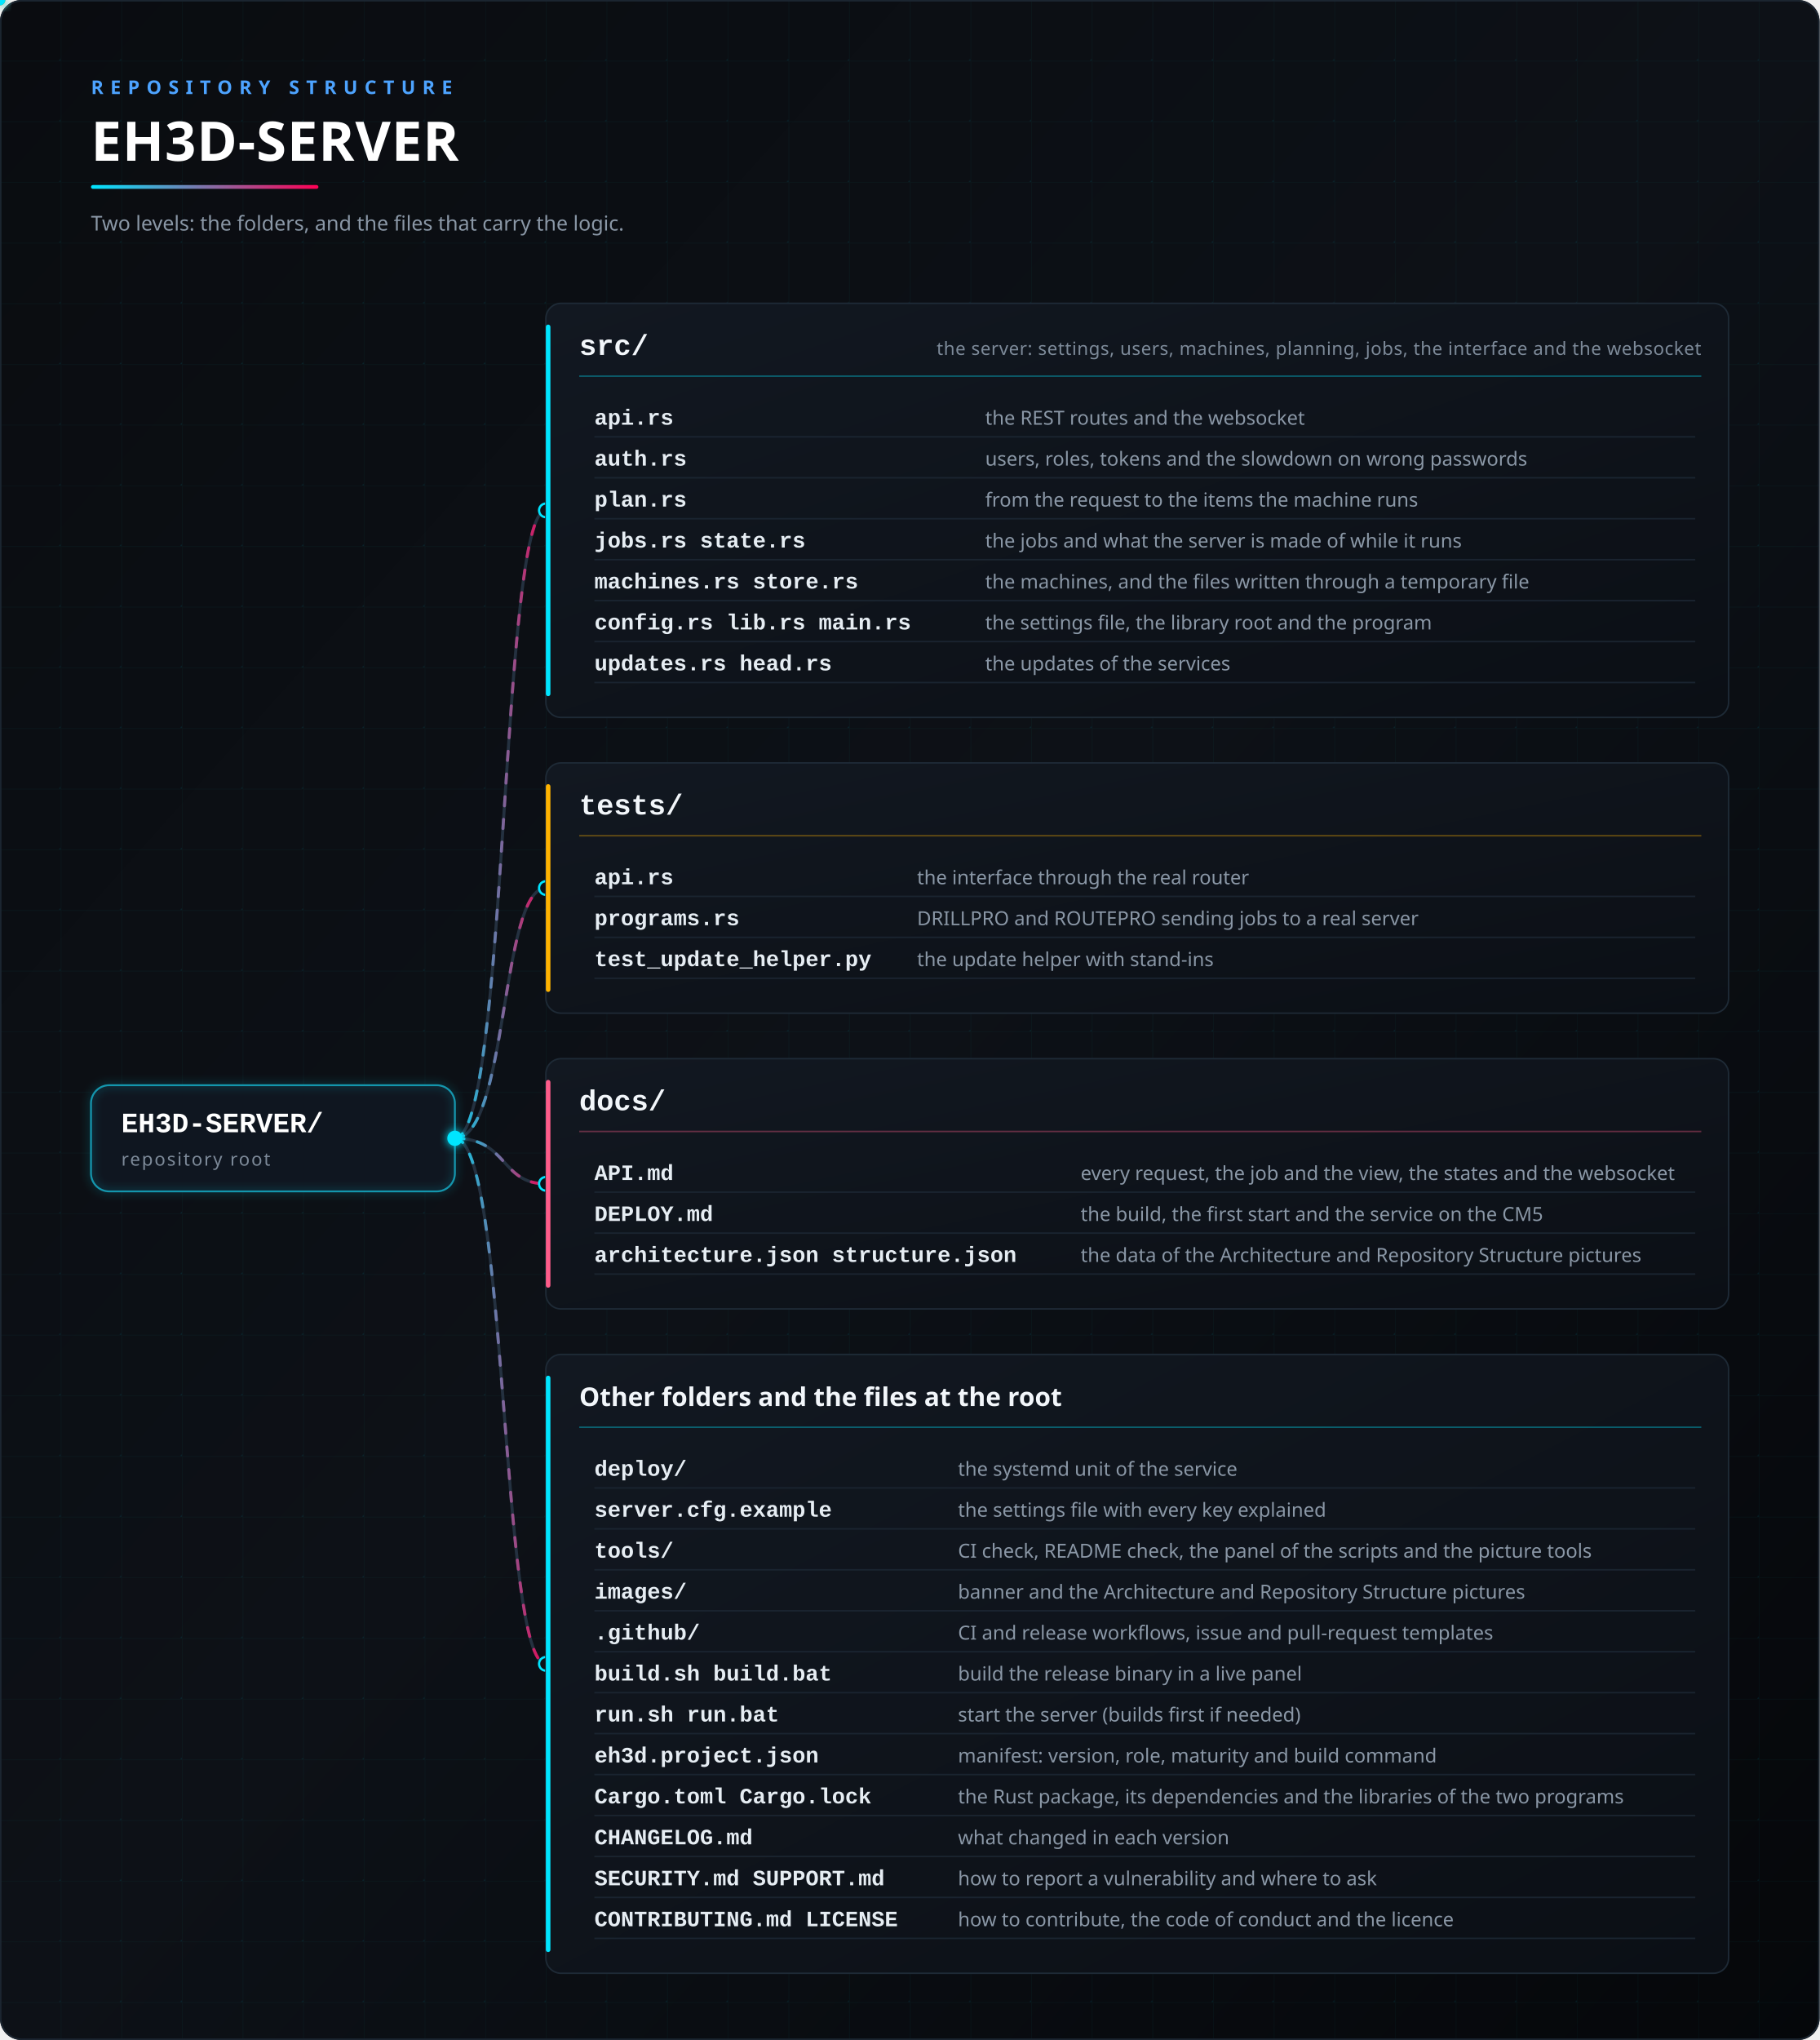
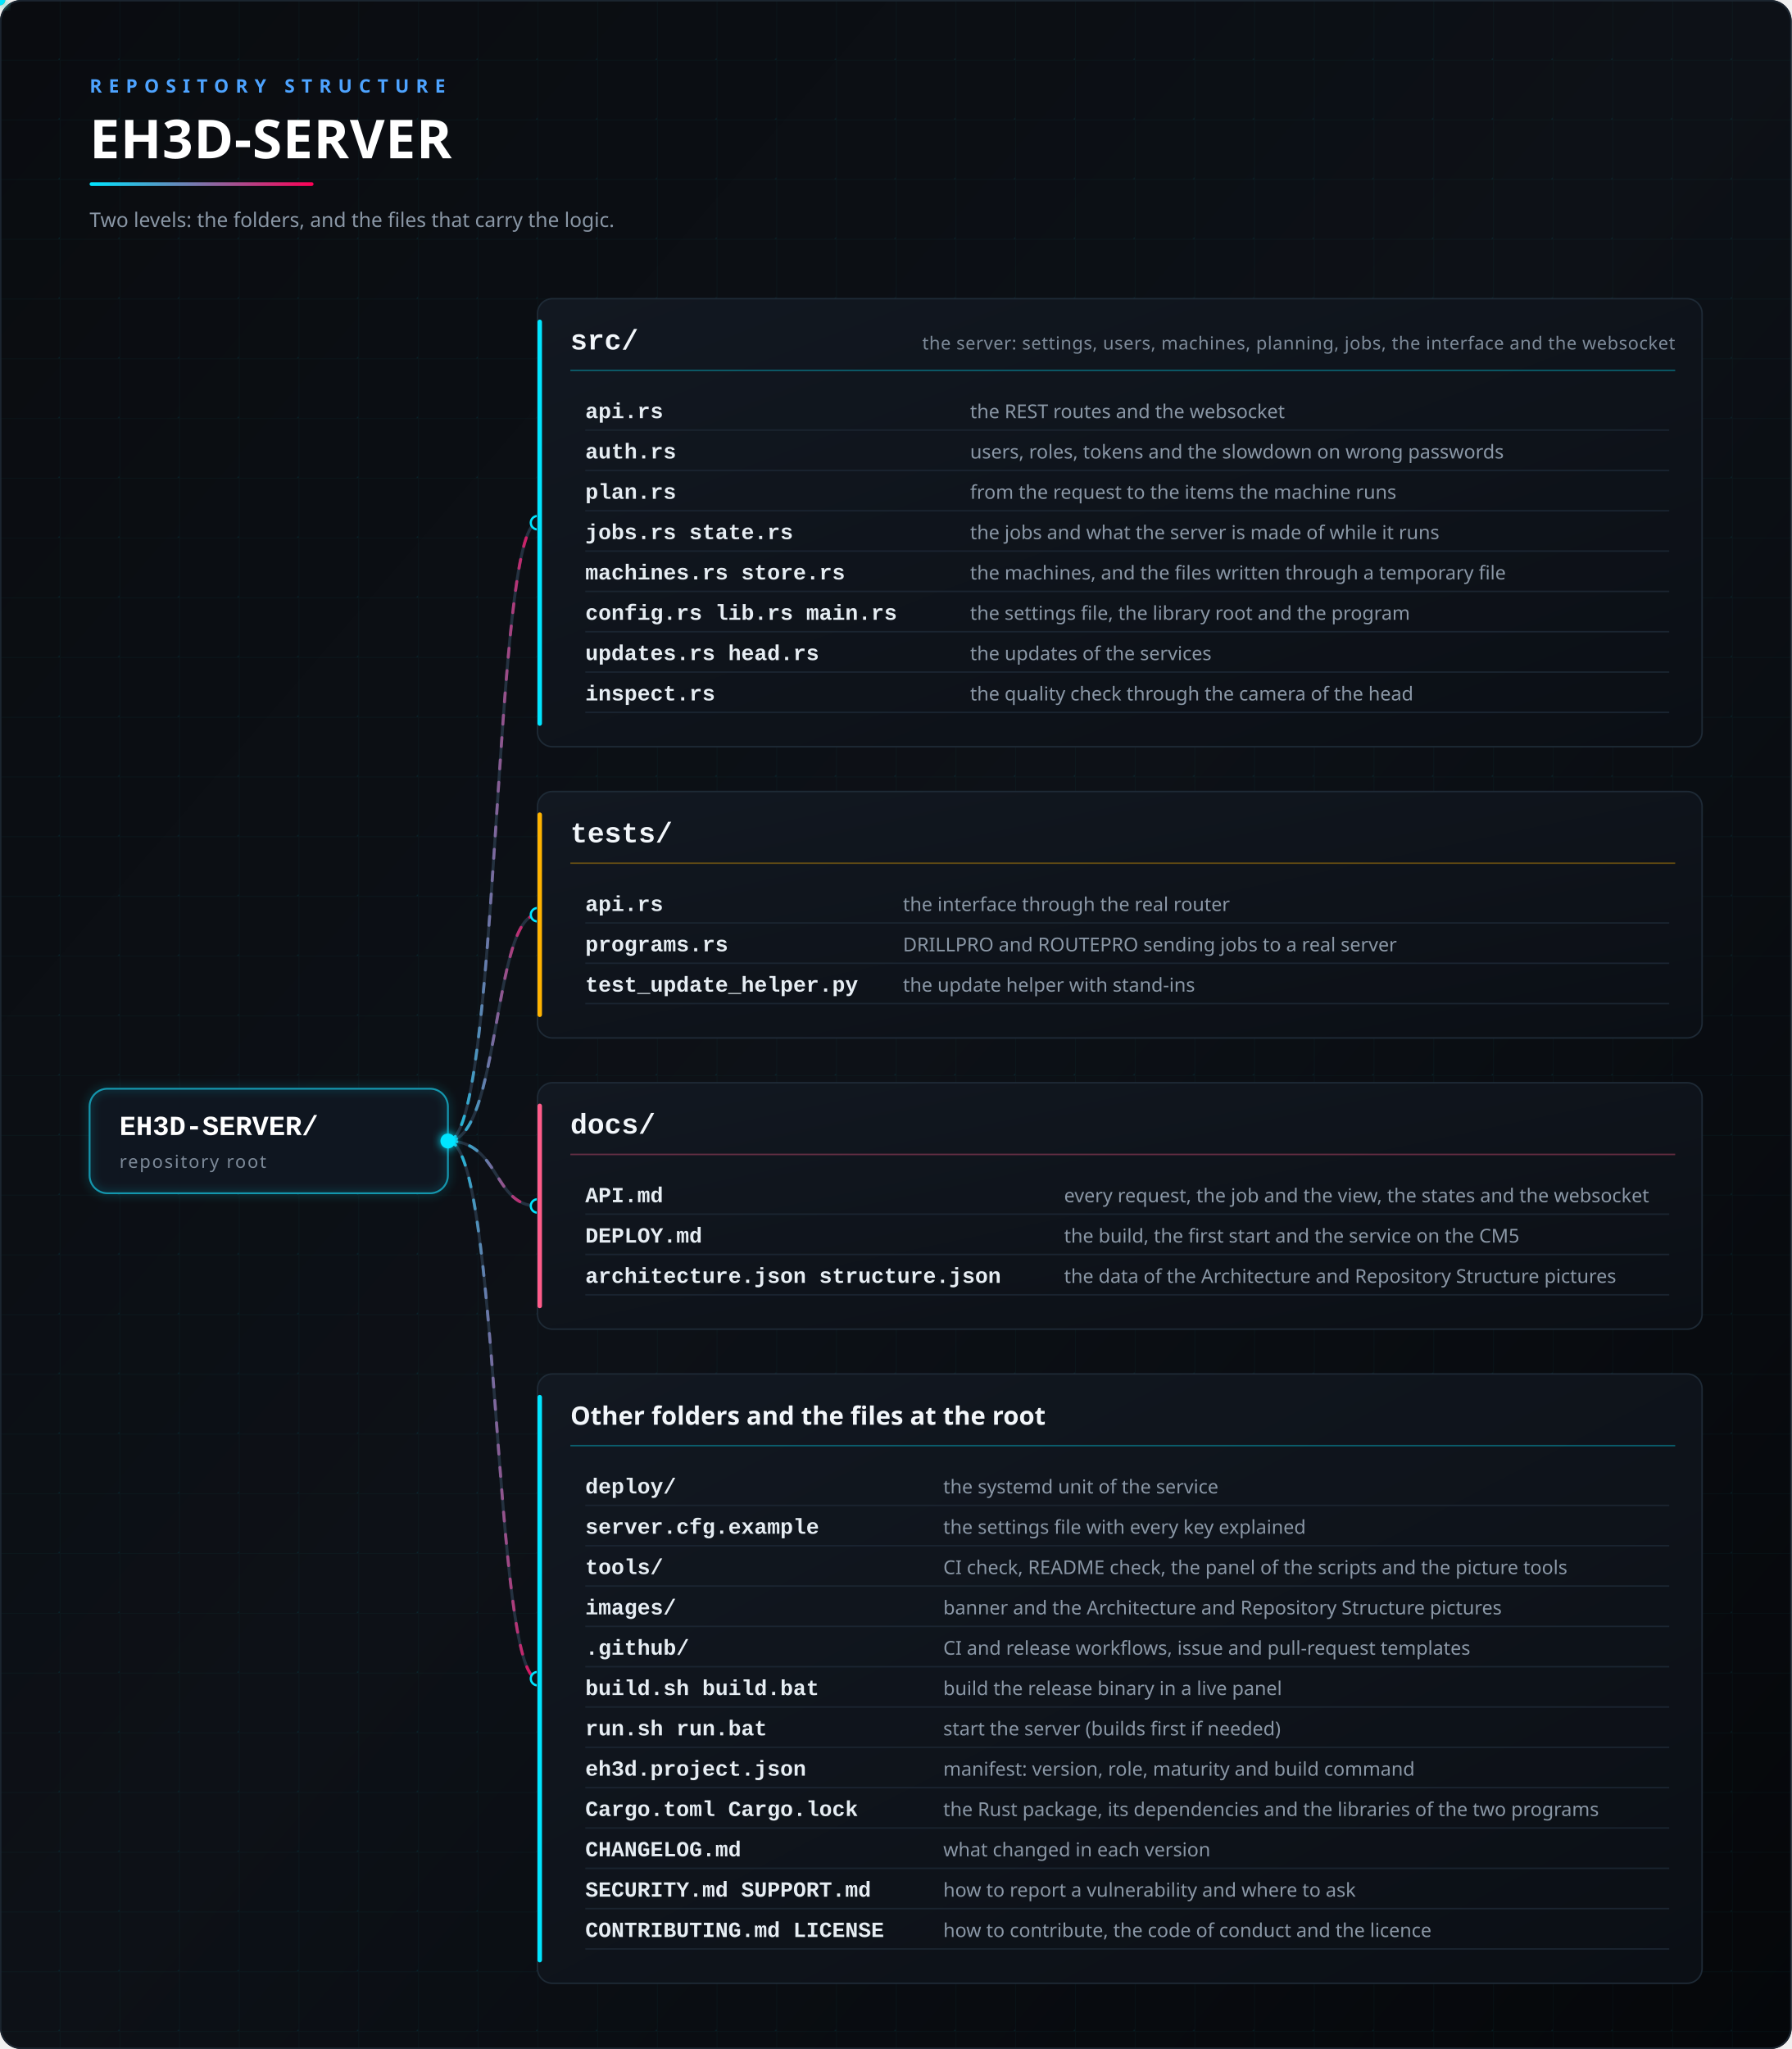
- <svg xmlns="http://www.w3.org/2000/svg" viewBox="0 0 1200 1345" width="100%" role="img" aria-labelledby="t d">
+ <svg xmlns="http://www.w3.org/2000/svg" viewBox="0 0 1200 1372" width="100%" role="img" aria-labelledby="t d">
  <defs>
    <linearGradient id="bg" x1="0" y1="0" x2="1" y2="1">
      <stop offset="0" stop-color="#0A0C10" />
      <stop offset="0.5" stop-color="#0D1117" />
      <stop offset="1" stop-color="#05070A" />
    </linearGradient>
    <linearGradient id="card" x1="0" y1="0" x2="1" y2="1">
      <stop offset="0" stop-color="#121821" />
      <stop offset="1" stop-color="#0B0F15" />
    </linearGradient>
    <linearGradient id="line" x1="0" y1="0" x2="1" y2="0">
      <stop offset="0" stop-color="#00E5FF" />
      <stop offset="1" stop-color="#FF0055" />
    </linearGradient>
    <filter id="glow" x="-50%" y="-50%" width="200%" height="200%">
      <feGaussianBlur stdDeviation="3" result="b" />
      <feMerge>
        <feMergeNode in="b" />
        <feMergeNode in="SourceGraphic" />
      </feMerge>
    </filter>
    <pattern id="grid" width="40" height="40" patternUnits="userSpaceOnUse">
      <path d="M40 0H0V40" fill="none" stroke="#00E5FF" stroke-opacity="0.035" />
      <circle cx="40" cy="40" r="1" fill="#00E5FF" fill-opacity="0.09" />
    </pattern>
  </defs>
-   <rect width="1200" height="1345" rx="14" fill="url(#bg)" />
-   <rect width="1200" height="1345" rx="14" fill="url(#grid)" />
-   <rect x="0.5" y="0.5" width="1199" height="1344" rx="14" fill="none" stroke="#1B2530" />
+   <rect width="1200" height="1372" rx="14" fill="url(#bg)" />
+   <rect width="1200" height="1372" rx="14" fill="url(#grid)" />
+   <rect x="0.5" y="0.5" width="1199" height="1371" rx="14" fill="none" stroke="#1B2530" />
  <text x="60" y="62" font-family="'Segoe UI','Noto Sans','Noto Sans CJK SC','Microsoft YaHei','Yu Gothic','Helvetica Neue',Helvetica,Arial,sans-serif" font-size="12.5" font-weight="600" fill="#4DA3FF" text-anchor="start" letter-spacing="4.5">REPOSITORY STRUCTURE</text>
  <text x="60" y="106" font-family="'Segoe UI','Noto Sans','Noto Sans CJK SC','Microsoft YaHei','Yu Gothic','Helvetica Neue',Helvetica,Arial,sans-serif" font-size="36" font-weight="700" fill="#FFFFFF" text-anchor="start" letter-spacing="0.5">EH3D-SERVER</text>
  <rect x="60" y="122" width="150" height="2.5" rx="1.25" fill="url(#line)">
    <animate attributeName="width" values="40;150;150" keyTimes="0;0.4;1" dur="3s" repeatCount="indefinite" />
  </rect>
  <text x="60" y="152" font-family="'Segoe UI','Noto Sans','Noto Sans CJK SC','Microsoft YaHei','Yu Gothic','Helvetica Neue',Helvetica,Arial,sans-serif" font-size="13.5" font-weight="400" fill="#8A97A6" text-anchor="start">Two levels: the folders, and the files that carry the logic.</text>
-   <path id="c0" d="M300,750.5 C335,750.5 330,336.5 360,336.5" fill="none" stroke="#243140" stroke-width="2" />
-   <path d="M300,750.5 C335,750.5 330,336.5 360,336.5" fill="none" stroke="url(#line)" stroke-width="2" stroke-linecap="round" stroke-dasharray="6 9" opacity="0.9">
+   <path id="c0" d="M300,764 C335,764 330,350 360,350" fill="none" stroke="#243140" stroke-width="2" />
+   <path d="M300,764 C335,764 330,350 360,350" fill="none" stroke="url(#line)" stroke-width="2" stroke-linecap="round" stroke-dasharray="6 9" opacity="0.9">
    <animate attributeName="stroke-dashoffset" from="0" to="-30" dur="1.6s" repeatCount="indefinite" />
  </path>
-   <circle cx="360" cy="336.5" r="4.5" fill="#0D1117" stroke="#00E5FF" stroke-width="1.5" />
-   <path id="c1" d="M300,750.5 C335,750.5 330,585.5 360,585.5" fill="none" stroke="#243140" stroke-width="2" />
-   <path d="M300,750.5 C335,750.5 330,585.5 360,585.5" fill="none" stroke="url(#line)" stroke-width="2" stroke-linecap="round" stroke-dasharray="6 9" opacity="0.9">
+   <circle cx="360" cy="350" r="4.5" fill="#0D1117" stroke="#00E5FF" stroke-width="1.5" />
+   <path id="c1" d="M300,764 C335,764 330,612.5 360,612.5" fill="none" stroke="#243140" stroke-width="2" />
+   <path d="M300,764 C335,764 330,612.5 360,612.5" fill="none" stroke="url(#line)" stroke-width="2" stroke-linecap="round" stroke-dasharray="6 9" opacity="0.9">
    <animate attributeName="stroke-dashoffset" from="0" to="-30" dur="1.6s" repeatCount="indefinite" />
  </path>
-   <circle cx="360" cy="585.5" r="4.5" fill="#0D1117" stroke="#00E5FF" stroke-width="1.5" />
-   <path id="c2" d="M300,750.5 C335,750.5 330,780.5 360,780.5" fill="none" stroke="#243140" stroke-width="2" />
-   <path d="M300,750.5 C335,750.5 330,780.5 360,780.5" fill="none" stroke="url(#line)" stroke-width="2" stroke-linecap="round" stroke-dasharray="6 9" opacity="0.9">
+   <circle cx="360" cy="612.5" r="4.5" fill="#0D1117" stroke="#00E5FF" stroke-width="1.5" />
+   <path id="c2" d="M300,764 C335,764 330,807.5 360,807.5" fill="none" stroke="#243140" stroke-width="2" />
+   <path d="M300,764 C335,764 330,807.5 360,807.5" fill="none" stroke="url(#line)" stroke-width="2" stroke-linecap="round" stroke-dasharray="6 9" opacity="0.9">
    <animate attributeName="stroke-dashoffset" from="0" to="-30" dur="1.6s" repeatCount="indefinite" />
  </path>
-   <circle cx="360" cy="780.5" r="4.5" fill="#0D1117" stroke="#00E5FF" stroke-width="1.5" />
-   <path id="c3" d="M300,750.5 C335,750.5 330,1097 360,1097" fill="none" stroke="#243140" stroke-width="2" />
-   <path d="M300,750.5 C335,750.5 330,1097 360,1097" fill="none" stroke="url(#line)" stroke-width="2" stroke-linecap="round" stroke-dasharray="6 9" opacity="0.9">
+   <circle cx="360" cy="807.5" r="4.5" fill="#0D1117" stroke="#00E5FF" stroke-width="1.5" />
+   <path id="c3" d="M300,764 C335,764 330,1124 360,1124" fill="none" stroke="#243140" stroke-width="2" />
+   <path d="M300,764 C335,764 330,1124 360,1124" fill="none" stroke="url(#line)" stroke-width="2" stroke-linecap="round" stroke-dasharray="6 9" opacity="0.9">
    <animate attributeName="stroke-dashoffset" from="0" to="-30" dur="1.6s" repeatCount="indefinite" />
  </path>
-   <circle cx="360" cy="1097" r="4.5" fill="#0D1117" stroke="#00E5FF" stroke-width="1.5" />
+   <circle cx="360" cy="1124" r="4.5" fill="#0D1117" stroke="#00E5FF" stroke-width="1.5" />
  <circle r="3.5" fill="#00E5FF" filter="url(#glow)">
    <animateMotion dur="3.4s" repeatCount="indefinite">
      <mpath href="#c0" />
    </animateMotion>
  </circle>
  <circle r="3.5" fill="#4DA3FF" filter="url(#glow)">
    <animateMotion dur="4.2s" repeatCount="indefinite">
      <mpath href="#c1" />
    </animateMotion>
  </circle>
  <circle r="3.5" fill="#FFB300" filter="url(#glow)">
    <animateMotion dur="5.0s" repeatCount="indefinite">
      <mpath href="#c2" />
    </animateMotion>
  </circle>
  <circle r="3.5" fill="#00E5FF" filter="url(#glow)">
    <animateMotion dur="5.8s" repeatCount="indefinite">
      <mpath href="#c3" />
    </animateMotion>
  </circle>
-   <rect x="60" y="715.5" width="240" height="70" rx="12" fill="#0F1620" stroke="#2A3A4C" stroke-width="1.2" />
-   <rect x="60" y="715.5" width="240" height="70" rx="12" fill="none" stroke="#00E5FF" stroke-opacity="0.5" stroke-width="1.2" filter="url(#glow)">
+   <rect x="60" y="729" width="240" height="70" rx="12" fill="#0F1620" stroke="#2A3A4C" stroke-width="1.2" />
+   <rect x="60" y="729" width="240" height="70" rx="12" fill="none" stroke="#00E5FF" stroke-opacity="0.5" stroke-width="1.2" filter="url(#glow)">
    <animate attributeName="stroke-opacity" values="0.15;0.6;0.15" dur="3.6s" repeatCount="indefinite" />
  </rect>
-   <text x="80" y="746.5" font-family="'JetBrains Mono','Cascadia Code','SFMono-Regular',Consolas,'Liberation Mono',monospace" font-size="18.5" font-weight="700" fill="#FFFFFF" text-anchor="start">EH3D-SERVER/</text>
-   <text x="80" y="768.5" font-family="'Segoe UI','Noto Sans','Noto Sans CJK SC','Microsoft YaHei','Yu Gothic','Helvetica Neue',Helvetica,Arial,sans-serif" font-size="12" font-weight="400" fill="#7D8A99" text-anchor="start" letter-spacing="1">repository root</text>
-   <circle cx="300" cy="750.5" r="5" fill="#00E5FF" filter="url(#glow)" />
-   <rect x="360" y="200" width="780" height="273" rx="10" fill="url(#card)" stroke="#1E2A36" stroke-width="1" />
-   <rect x="360" y="214" width="3" height="245" rx="1.5" fill="#00E5FF">
+   <text x="80" y="760" font-family="'JetBrains Mono','Cascadia Code','SFMono-Regular',Consolas,'Liberation Mono',monospace" font-size="18.5" font-weight="700" fill="#FFFFFF" text-anchor="start">EH3D-SERVER/</text>
+   <text x="80" y="782" font-family="'Segoe UI','Noto Sans','Noto Sans CJK SC','Microsoft YaHei','Yu Gothic','Helvetica Neue',Helvetica,Arial,sans-serif" font-size="12" font-weight="400" fill="#7D8A99" text-anchor="start" letter-spacing="1">repository root</text>
+   <circle cx="300" cy="764" r="5" fill="#00E5FF" filter="url(#glow)" />
+   <rect x="360" y="200" width="780" height="300" rx="10" fill="url(#card)" stroke="#1E2A36" stroke-width="1" />
+   <rect x="360" y="214" width="3" height="272" rx="1.5" fill="#00E5FF">
    <animate attributeName="opacity" values="0.55;1;0.55" dur="4s" begin="0s" repeatCount="indefinite" />
  </rect>
  <text x="382" y="234" font-family="'JetBrains Mono','Cascadia Code','SFMono-Regular',Consolas,'Liberation Mono',monospace" font-size="19" font-weight="700" fill="#F2F6FA" text-anchor="start">src/</text>
  <text x="1122" y="234" font-family="'Segoe UI','Noto Sans','Noto Sans CJK SC','Microsoft YaHei','Yu Gothic','Helvetica Neue',Helvetica,Arial,sans-serif" font-size="12" font-weight="400" fill="#7D8A99" text-anchor="end" letter-spacing="0.3">the server: settings, users, machines, planning, jobs, the interface and the websocket</text>
  <line x1="382" y1="248" x2="1122" y2="248" stroke="#00E5FF" stroke-opacity="0.35" stroke-width="1" />
  <text x="392" y="280" font-family="'JetBrains Mono','Cascadia Code','SFMono-Regular',Consolas,'Liberation Mono',monospace" font-size="14.5" font-weight="600" fill="#E6EDF3" text-anchor="start">api.rs</text>
  <text x="649.74" y="280" font-family="'Segoe UI','Noto Sans','Noto Sans CJK SC','Microsoft YaHei','Yu Gothic','Helvetica Neue',Helvetica,Arial,sans-serif" font-size="12.8" font-weight="400" fill="#8A97A6" text-anchor="start">the REST routes and the websocket</text>
  <line x1="392" y1="288" x2="1118" y2="288" stroke="#1A2430" stroke-width="1" />
  <text x="392" y="307" font-family="'JetBrains Mono','Cascadia Code','SFMono-Regular',Consolas,'Liberation Mono',monospace" font-size="14.5" font-weight="600" fill="#E6EDF3" text-anchor="start">auth.rs</text>
  <text x="649.74" y="307" font-family="'Segoe UI','Noto Sans','Noto Sans CJK SC','Microsoft YaHei','Yu Gothic','Helvetica Neue',Helvetica,Arial,sans-serif" font-size="12.8" font-weight="400" fill="#8A97A6" text-anchor="start">users, roles, tokens and the slowdown on wrong passwords</text>
  <line x1="392" y1="315" x2="1118" y2="315" stroke="#1A2430" stroke-width="1" />
  <text x="392" y="334" font-family="'JetBrains Mono','Cascadia Code','SFMono-Regular',Consolas,'Liberation Mono',monospace" font-size="14.5" font-weight="600" fill="#E6EDF3" text-anchor="start">plan.rs</text>
  <text x="649.74" y="334" font-family="'Segoe UI','Noto Sans','Noto Sans CJK SC','Microsoft YaHei','Yu Gothic','Helvetica Neue',Helvetica,Arial,sans-serif" font-size="12.8" font-weight="400" fill="#8A97A6" text-anchor="start">from the request to the items the machine runs</text>
  <line x1="392" y1="342" x2="1118" y2="342" stroke="#1A2430" stroke-width="1" />
  <text x="392" y="361" font-family="'JetBrains Mono','Cascadia Code','SFMono-Regular',Consolas,'Liberation Mono',monospace" font-size="14.5" font-weight="600" fill="#E6EDF3" text-anchor="start">jobs.rs  state.rs</text>
  <text x="649.74" y="361" font-family="'Segoe UI','Noto Sans','Noto Sans CJK SC','Microsoft YaHei','Yu Gothic','Helvetica Neue',Helvetica,Arial,sans-serif" font-size="12.8" font-weight="400" fill="#8A97A6" text-anchor="start">the jobs and what the server is made of while it runs</text>
  <line x1="392" y1="369" x2="1118" y2="369" stroke="#1A2430" stroke-width="1" />
  <text x="392" y="388" font-family="'JetBrains Mono','Cascadia Code','SFMono-Regular',Consolas,'Liberation Mono',monospace" font-size="14.5" font-weight="600" fill="#E6EDF3" text-anchor="start">machines.rs  store.rs</text>
  <text x="649.74" y="388" font-family="'Segoe UI','Noto Sans','Noto Sans CJK SC','Microsoft YaHei','Yu Gothic','Helvetica Neue',Helvetica,Arial,sans-serif" font-size="12.8" font-weight="400" fill="#8A97A6" text-anchor="start">the machines, and the files written through a temporary file</text>
  <line x1="392" y1="396" x2="1118" y2="396" stroke="#1A2430" stroke-width="1" />
  <text x="392" y="415" font-family="'JetBrains Mono','Cascadia Code','SFMono-Regular',Consolas,'Liberation Mono',monospace" font-size="14.5" font-weight="600" fill="#E6EDF3" text-anchor="start">config.rs  lib.rs  main.rs</text>
  <text x="649.74" y="415" font-family="'Segoe UI','Noto Sans','Noto Sans CJK SC','Microsoft YaHei','Yu Gothic','Helvetica Neue',Helvetica,Arial,sans-serif" font-size="12.8" font-weight="400" fill="#8A97A6" text-anchor="start">the settings file, the library root and the program</text>
  <line x1="392" y1="423" x2="1118" y2="423" stroke="#1A2430" stroke-width="1" />
  <text x="392" y="442" font-family="'JetBrains Mono','Cascadia Code','SFMono-Regular',Consolas,'Liberation Mono',monospace" font-size="14.5" font-weight="600" fill="#E6EDF3" text-anchor="start">updates.rs  head.rs</text>
  <text x="649.74" y="442" font-family="'Segoe UI','Noto Sans','Noto Sans CJK SC','Microsoft YaHei','Yu Gothic','Helvetica Neue',Helvetica,Arial,sans-serif" font-size="12.8" font-weight="400" fill="#8A97A6" text-anchor="start">the updates of the services</text>
  <line x1="392" y1="450" x2="1118" y2="450" stroke="#1A2430" stroke-width="1" />
-   <rect x="360" y="503" width="780" height="165" rx="10" fill="url(#card)" stroke="#1E2A36" stroke-width="1" />
-   <rect x="360" y="517" width="3" height="137" rx="1.5" fill="#FFB300">
+   <text x="392" y="469" font-family="'JetBrains Mono','Cascadia Code','SFMono-Regular',Consolas,'Liberation Mono',monospace" font-size="14.5" font-weight="600" fill="#E6EDF3" text-anchor="start">inspect.rs</text>
+   <text x="649.74" y="469" font-family="'Segoe UI','Noto Sans','Noto Sans CJK SC','Microsoft YaHei','Yu Gothic','Helvetica Neue',Helvetica,Arial,sans-serif" font-size="12.8" font-weight="400" fill="#8A97A6" text-anchor="start">the quality check through the camera of the head</text>
+   <line x1="392" y1="477" x2="1118" y2="477" stroke="#1A2430" stroke-width="1" />
+   <rect x="360" y="530" width="780" height="165" rx="10" fill="url(#card)" stroke="#1E2A36" stroke-width="1" />
+   <rect x="360" y="544" width="3" height="137" rx="1.5" fill="#FFB300">
    <animate attributeName="opacity" values="0.55;1;0.55" dur="4s" begin="0.6s" repeatCount="indefinite" />
  </rect>
-   <text x="382" y="537" font-family="'JetBrains Mono','Cascadia Code','SFMono-Regular',Consolas,'Liberation Mono',monospace" font-size="19" font-weight="700" fill="#F2F6FA" text-anchor="start">tests/</text>
-   <line x1="382" y1="551" x2="1122" y2="551" stroke="#FFB300" stroke-opacity="0.35" stroke-width="1" />
-   <text x="392" y="583" font-family="'JetBrains Mono','Cascadia Code','SFMono-Regular',Consolas,'Liberation Mono',monospace" font-size="14.5" font-weight="600" fill="#E6EDF3" text-anchor="start">api.rs</text>
-   <text x="604.79" y="583" font-family="'Segoe UI','Noto Sans','Noto Sans CJK SC','Microsoft YaHei','Yu Gothic','Helvetica Neue',Helvetica,Arial,sans-serif" font-size="12.8" font-weight="400" fill="#8A97A6" text-anchor="start">the interface through the real router</text>
-   <line x1="392" y1="591" x2="1118" y2="591" stroke="#1A2430" stroke-width="1" />
-   <text x="392" y="610" font-family="'JetBrains Mono','Cascadia Code','SFMono-Regular',Consolas,'Liberation Mono',monospace" font-size="14.5" font-weight="600" fill="#E6EDF3" text-anchor="start">programs.rs</text>
-   <text x="604.79" y="610" font-family="'Segoe UI','Noto Sans','Noto Sans CJK SC','Microsoft YaHei','Yu Gothic','Helvetica Neue',Helvetica,Arial,sans-serif" font-size="12.8" font-weight="400" fill="#8A97A6" text-anchor="start">DRILLPRO and ROUTEPRO sending jobs to a real server</text>
+   <text x="382" y="564" font-family="'JetBrains Mono','Cascadia Code','SFMono-Regular',Consolas,'Liberation Mono',monospace" font-size="19" font-weight="700" fill="#F2F6FA" text-anchor="start">tests/</text>
+   <line x1="382" y1="578" x2="1122" y2="578" stroke="#FFB300" stroke-opacity="0.35" stroke-width="1" />
+   <text x="392" y="610" font-family="'JetBrains Mono','Cascadia Code','SFMono-Regular',Consolas,'Liberation Mono',monospace" font-size="14.5" font-weight="600" fill="#E6EDF3" text-anchor="start">api.rs</text>
+   <text x="604.79" y="610" font-family="'Segoe UI','Noto Sans','Noto Sans CJK SC','Microsoft YaHei','Yu Gothic','Helvetica Neue',Helvetica,Arial,sans-serif" font-size="12.8" font-weight="400" fill="#8A97A6" text-anchor="start">the interface through the real router</text>
  <line x1="392" y1="618" x2="1118" y2="618" stroke="#1A2430" stroke-width="1" />
-   <text x="392" y="637" font-family="'JetBrains Mono','Cascadia Code','SFMono-Regular',Consolas,'Liberation Mono',monospace" font-size="14.5" font-weight="600" fill="#E6EDF3" text-anchor="start">test_update_helper.py</text>
-   <text x="604.79" y="637" font-family="'Segoe UI','Noto Sans','Noto Sans CJK SC','Microsoft YaHei','Yu Gothic','Helvetica Neue',Helvetica,Arial,sans-serif" font-size="12.8" font-weight="400" fill="#8A97A6" text-anchor="start">the update helper with stand-ins</text>
+   <text x="392" y="637" font-family="'JetBrains Mono','Cascadia Code','SFMono-Regular',Consolas,'Liberation Mono',monospace" font-size="14.5" font-weight="600" fill="#E6EDF3" text-anchor="start">programs.rs</text>
+   <text x="604.79" y="637" font-family="'Segoe UI','Noto Sans','Noto Sans CJK SC','Microsoft YaHei','Yu Gothic','Helvetica Neue',Helvetica,Arial,sans-serif" font-size="12.8" font-weight="400" fill="#8A97A6" text-anchor="start">DRILLPRO and ROUTEPRO sending jobs to a real server</text>
  <line x1="392" y1="645" x2="1118" y2="645" stroke="#1A2430" stroke-width="1" />
-   <rect x="360" y="698" width="780" height="165" rx="10" fill="url(#card)" stroke="#1E2A36" stroke-width="1" />
-   <rect x="360" y="712" width="3" height="137" rx="1.5" fill="#FF5C8A">
+   <text x="392" y="664" font-family="'JetBrains Mono','Cascadia Code','SFMono-Regular',Consolas,'Liberation Mono',monospace" font-size="14.5" font-weight="600" fill="#E6EDF3" text-anchor="start">test_update_helper.py</text>
+   <text x="604.79" y="664" font-family="'Segoe UI','Noto Sans','Noto Sans CJK SC','Microsoft YaHei','Yu Gothic','Helvetica Neue',Helvetica,Arial,sans-serif" font-size="12.8" font-weight="400" fill="#8A97A6" text-anchor="start">the update helper with stand-ins</text>
+   <line x1="392" y1="672" x2="1118" y2="672" stroke="#1A2430" stroke-width="1" />
+   <rect x="360" y="725" width="780" height="165" rx="10" fill="url(#card)" stroke="#1E2A36" stroke-width="1" />
+   <rect x="360" y="739" width="3" height="137" rx="1.5" fill="#FF5C8A">
    <animate attributeName="opacity" values="0.55;1;0.55" dur="4s" begin="1.2s" repeatCount="indefinite" />
  </rect>
-   <text x="382" y="732" font-family="'JetBrains Mono','Cascadia Code','SFMono-Regular',Consolas,'Liberation Mono',monospace" font-size="19" font-weight="700" fill="#F2F6FA" text-anchor="start">docs/</text>
-   <line x1="382" y1="746" x2="1122" y2="746" stroke="#FF5C8A" stroke-opacity="0.35" stroke-width="1" />
-   <text x="392" y="778" font-family="'JetBrains Mono','Cascadia Code','SFMono-Regular',Consolas,'Liberation Mono',monospace" font-size="14.5" font-weight="600" fill="#E6EDF3" text-anchor="start">API.md</text>
-   <text x="712.67" y="778" font-family="'Segoe UI','Noto Sans','Noto Sans CJK SC','Microsoft YaHei','Yu Gothic','Helvetica Neue',Helvetica,Arial,sans-serif" font-size="12.8" font-weight="400" fill="#8A97A6" text-anchor="start">every request, the job and the view, the states and the websocket</text>
-   <line x1="392" y1="786" x2="1118" y2="786" stroke="#1A2430" stroke-width="1" />
-   <text x="392" y="805" font-family="'JetBrains Mono','Cascadia Code','SFMono-Regular',Consolas,'Liberation Mono',monospace" font-size="14.5" font-weight="600" fill="#E6EDF3" text-anchor="start">DEPLOY.md</text>
-   <text x="712.67" y="805" font-family="'Segoe UI','Noto Sans','Noto Sans CJK SC','Microsoft YaHei','Yu Gothic','Helvetica Neue',Helvetica,Arial,sans-serif" font-size="12.8" font-weight="400" fill="#8A97A6" text-anchor="start">the build, the first start and the service on the CM5</text>
+   <text x="382" y="759" font-family="'JetBrains Mono','Cascadia Code','SFMono-Regular',Consolas,'Liberation Mono',monospace" font-size="19" font-weight="700" fill="#F2F6FA" text-anchor="start">docs/</text>
+   <line x1="382" y1="773" x2="1122" y2="773" stroke="#FF5C8A" stroke-opacity="0.35" stroke-width="1" />
+   <text x="392" y="805" font-family="'JetBrains Mono','Cascadia Code','SFMono-Regular',Consolas,'Liberation Mono',monospace" font-size="14.5" font-weight="600" fill="#E6EDF3" text-anchor="start">API.md</text>
+   <text x="712.67" y="805" font-family="'Segoe UI','Noto Sans','Noto Sans CJK SC','Microsoft YaHei','Yu Gothic','Helvetica Neue',Helvetica,Arial,sans-serif" font-size="12.8" font-weight="400" fill="#8A97A6" text-anchor="start">every request, the job and the view, the states and the websocket</text>
  <line x1="392" y1="813" x2="1118" y2="813" stroke="#1A2430" stroke-width="1" />
-   <text x="392" y="832" font-family="'JetBrains Mono','Cascadia Code','SFMono-Regular',Consolas,'Liberation Mono',monospace" font-size="14.5" font-weight="600" fill="#E6EDF3" text-anchor="start">architecture.json  structure.json</text>
-   <text x="712.67" y="832" font-family="'Segoe UI','Noto Sans','Noto Sans CJK SC','Microsoft YaHei','Yu Gothic','Helvetica Neue',Helvetica,Arial,sans-serif" font-size="12.8" font-weight="400" fill="#8A97A6" text-anchor="start">the data of the Architecture and Repository Structure pictures</text>
+   <text x="392" y="832" font-family="'JetBrains Mono','Cascadia Code','SFMono-Regular',Consolas,'Liberation Mono',monospace" font-size="14.5" font-weight="600" fill="#E6EDF3" text-anchor="start">DEPLOY.md</text>
+   <text x="712.67" y="832" font-family="'Segoe UI','Noto Sans','Noto Sans CJK SC','Microsoft YaHei','Yu Gothic','Helvetica Neue',Helvetica,Arial,sans-serif" font-size="12.8" font-weight="400" fill="#8A97A6" text-anchor="start">the build, the first start and the service on the CM5</text>
  <line x1="392" y1="840" x2="1118" y2="840" stroke="#1A2430" stroke-width="1" />
-   <rect x="360" y="893" width="780" height="408" rx="10" fill="url(#card)" stroke="#1E2A36" stroke-width="1" />
-   <rect x="360" y="907" width="3" height="380" rx="1.5" fill="#00E5FF">
+   <text x="392" y="859" font-family="'JetBrains Mono','Cascadia Code','SFMono-Regular',Consolas,'Liberation Mono',monospace" font-size="14.5" font-weight="600" fill="#E6EDF3" text-anchor="start">architecture.json  structure.json</text>
+   <text x="712.67" y="859" font-family="'Segoe UI','Noto Sans','Noto Sans CJK SC','Microsoft YaHei','Yu Gothic','Helvetica Neue',Helvetica,Arial,sans-serif" font-size="12.8" font-weight="400" fill="#8A97A6" text-anchor="start">the data of the Architecture and Repository Structure pictures</text>
+   <line x1="392" y1="867" x2="1118" y2="867" stroke="#1A2430" stroke-width="1" />
+   <rect x="360" y="920" width="780" height="408" rx="10" fill="url(#card)" stroke="#1E2A36" stroke-width="1" />
+   <rect x="360" y="934" width="3" height="380" rx="1.5" fill="#00E5FF">
    <animate attributeName="opacity" values="0.55;1;0.55" dur="4s" begin="1.8s" repeatCount="indefinite" />
  </rect>
-   <text x="382" y="927" font-family="'Segoe UI','Noto Sans','Noto Sans CJK SC','Microsoft YaHei','Yu Gothic','Helvetica Neue',Helvetica,Arial,sans-serif" font-size="17" font-weight="700" fill="#F2F6FA" text-anchor="start">Other folders and the files at the root</text>
-   <line x1="382" y1="941" x2="1122" y2="941" stroke="#00E5FF" stroke-opacity="0.35" stroke-width="1" />
-   <text x="392" y="973" font-family="'JetBrains Mono','Cascadia Code','SFMono-Regular',Consolas,'Liberation Mono',monospace" font-size="14.5" font-weight="600" fill="#E6EDF3" text-anchor="start">deploy/</text>
-   <text x="631.76" y="973" font-family="'Segoe UI','Noto Sans','Noto Sans CJK SC','Microsoft YaHei','Yu Gothic','Helvetica Neue',Helvetica,Arial,sans-serif" font-size="12.8" font-weight="400" fill="#8A97A6" text-anchor="start">the systemd unit of the service</text>
-   <line x1="392" y1="981" x2="1118" y2="981" stroke="#1A2430" stroke-width="1" />
-   <text x="392" y="1000" font-family="'JetBrains Mono','Cascadia Code','SFMono-Regular',Consolas,'Liberation Mono',monospace" font-size="14.5" font-weight="600" fill="#E6EDF3" text-anchor="start">server.cfg.example</text>
-   <text x="631.76" y="1000" font-family="'Segoe UI','Noto Sans','Noto Sans CJK SC','Microsoft YaHei','Yu Gothic','Helvetica Neue',Helvetica,Arial,sans-serif" font-size="12.8" font-weight="400" fill="#8A97A6" text-anchor="start">the settings file with every key explained</text>
+   <text x="382" y="954" font-family="'Segoe UI','Noto Sans','Noto Sans CJK SC','Microsoft YaHei','Yu Gothic','Helvetica Neue',Helvetica,Arial,sans-serif" font-size="17" font-weight="700" fill="#F2F6FA" text-anchor="start">Other folders and the files at the root</text>
+   <line x1="382" y1="968" x2="1122" y2="968" stroke="#00E5FF" stroke-opacity="0.35" stroke-width="1" />
+   <text x="392" y="1000" font-family="'JetBrains Mono','Cascadia Code','SFMono-Regular',Consolas,'Liberation Mono',monospace" font-size="14.5" font-weight="600" fill="#E6EDF3" text-anchor="start">deploy/</text>
+   <text x="631.76" y="1000" font-family="'Segoe UI','Noto Sans','Noto Sans CJK SC','Microsoft YaHei','Yu Gothic','Helvetica Neue',Helvetica,Arial,sans-serif" font-size="12.8" font-weight="400" fill="#8A97A6" text-anchor="start">the systemd unit of the service</text>
  <line x1="392" y1="1008" x2="1118" y2="1008" stroke="#1A2430" stroke-width="1" />
-   <text x="392" y="1027" font-family="'JetBrains Mono','Cascadia Code','SFMono-Regular',Consolas,'Liberation Mono',monospace" font-size="14.5" font-weight="600" fill="#E6EDF3" text-anchor="start">tools/</text>
-   <text x="631.76" y="1027" font-family="'Segoe UI','Noto Sans','Noto Sans CJK SC','Microsoft YaHei','Yu Gothic','Helvetica Neue',Helvetica,Arial,sans-serif" font-size="12.8" font-weight="400" fill="#8A97A6" text-anchor="start">CI check, README check, the panel of the scripts and the picture tools</text>
+   <text x="392" y="1027" font-family="'JetBrains Mono','Cascadia Code','SFMono-Regular',Consolas,'Liberation Mono',monospace" font-size="14.5" font-weight="600" fill="#E6EDF3" text-anchor="start">server.cfg.example</text>
+   <text x="631.76" y="1027" font-family="'Segoe UI','Noto Sans','Noto Sans CJK SC','Microsoft YaHei','Yu Gothic','Helvetica Neue',Helvetica,Arial,sans-serif" font-size="12.8" font-weight="400" fill="#8A97A6" text-anchor="start">the settings file with every key explained</text>
  <line x1="392" y1="1035" x2="1118" y2="1035" stroke="#1A2430" stroke-width="1" />
-   <text x="392" y="1054" font-family="'JetBrains Mono','Cascadia Code','SFMono-Regular',Consolas,'Liberation Mono',monospace" font-size="14.5" font-weight="600" fill="#E6EDF3" text-anchor="start">images/</text>
-   <text x="631.76" y="1054" font-family="'Segoe UI','Noto Sans','Noto Sans CJK SC','Microsoft YaHei','Yu Gothic','Helvetica Neue',Helvetica,Arial,sans-serif" font-size="12.8" font-weight="400" fill="#8A97A6" text-anchor="start">banner and the Architecture and Repository Structure pictures</text>
+   <text x="392" y="1054" font-family="'JetBrains Mono','Cascadia Code','SFMono-Regular',Consolas,'Liberation Mono',monospace" font-size="14.5" font-weight="600" fill="#E6EDF3" text-anchor="start">tools/</text>
+   <text x="631.76" y="1054" font-family="'Segoe UI','Noto Sans','Noto Sans CJK SC','Microsoft YaHei','Yu Gothic','Helvetica Neue',Helvetica,Arial,sans-serif" font-size="12.8" font-weight="400" fill="#8A97A6" text-anchor="start">CI check, README check, the panel of the scripts and the picture tools</text>
  <line x1="392" y1="1062" x2="1118" y2="1062" stroke="#1A2430" stroke-width="1" />
-   <text x="392" y="1081" font-family="'JetBrains Mono','Cascadia Code','SFMono-Regular',Consolas,'Liberation Mono',monospace" font-size="14.5" font-weight="600" fill="#E6EDF3" text-anchor="start">.github/</text>
-   <text x="631.76" y="1081" font-family="'Segoe UI','Noto Sans','Noto Sans CJK SC','Microsoft YaHei','Yu Gothic','Helvetica Neue',Helvetica,Arial,sans-serif" font-size="12.8" font-weight="400" fill="#8A97A6" text-anchor="start">CI and release workflows, issue and pull-request templates</text>
+   <text x="392" y="1081" font-family="'JetBrains Mono','Cascadia Code','SFMono-Regular',Consolas,'Liberation Mono',monospace" font-size="14.5" font-weight="600" fill="#E6EDF3" text-anchor="start">images/</text>
+   <text x="631.76" y="1081" font-family="'Segoe UI','Noto Sans','Noto Sans CJK SC','Microsoft YaHei','Yu Gothic','Helvetica Neue',Helvetica,Arial,sans-serif" font-size="12.8" font-weight="400" fill="#8A97A6" text-anchor="start">banner and the Architecture and Repository Structure pictures</text>
  <line x1="392" y1="1089" x2="1118" y2="1089" stroke="#1A2430" stroke-width="1" />
-   <text x="392" y="1108" font-family="'JetBrains Mono','Cascadia Code','SFMono-Regular',Consolas,'Liberation Mono',monospace" font-size="14.5" font-weight="600" fill="#E6EDF3" text-anchor="start">build.sh  build.bat</text>
-   <text x="631.76" y="1108" font-family="'Segoe UI','Noto Sans','Noto Sans CJK SC','Microsoft YaHei','Yu Gothic','Helvetica Neue',Helvetica,Arial,sans-serif" font-size="12.8" font-weight="400" fill="#8A97A6" text-anchor="start">build the release binary in a live panel</text>
+   <text x="392" y="1108" font-family="'JetBrains Mono','Cascadia Code','SFMono-Regular',Consolas,'Liberation Mono',monospace" font-size="14.5" font-weight="600" fill="#E6EDF3" text-anchor="start">.github/</text>
+   <text x="631.76" y="1108" font-family="'Segoe UI','Noto Sans','Noto Sans CJK SC','Microsoft YaHei','Yu Gothic','Helvetica Neue',Helvetica,Arial,sans-serif" font-size="12.8" font-weight="400" fill="#8A97A6" text-anchor="start">CI and release workflows, issue and pull-request templates</text>
  <line x1="392" y1="1116" x2="1118" y2="1116" stroke="#1A2430" stroke-width="1" />
-   <text x="392" y="1135" font-family="'JetBrains Mono','Cascadia Code','SFMono-Regular',Consolas,'Liberation Mono',monospace" font-size="14.5" font-weight="600" fill="#E6EDF3" text-anchor="start">run.sh  run.bat</text>
-   <text x="631.76" y="1135" font-family="'Segoe UI','Noto Sans','Noto Sans CJK SC','Microsoft YaHei','Yu Gothic','Helvetica Neue',Helvetica,Arial,sans-serif" font-size="12.8" font-weight="400" fill="#8A97A6" text-anchor="start">start the server (builds first if needed)</text>
+   <text x="392" y="1135" font-family="'JetBrains Mono','Cascadia Code','SFMono-Regular',Consolas,'Liberation Mono',monospace" font-size="14.5" font-weight="600" fill="#E6EDF3" text-anchor="start">build.sh  build.bat</text>
+   <text x="631.76" y="1135" font-family="'Segoe UI','Noto Sans','Noto Sans CJK SC','Microsoft YaHei','Yu Gothic','Helvetica Neue',Helvetica,Arial,sans-serif" font-size="12.8" font-weight="400" fill="#8A97A6" text-anchor="start">build the release binary in a live panel</text>
  <line x1="392" y1="1143" x2="1118" y2="1143" stroke="#1A2430" stroke-width="1" />
-   <text x="392" y="1162" font-family="'JetBrains Mono','Cascadia Code','SFMono-Regular',Consolas,'Liberation Mono',monospace" font-size="14.5" font-weight="600" fill="#E6EDF3" text-anchor="start">eh3d.project.json</text>
-   <text x="631.76" y="1162" font-family="'Segoe UI','Noto Sans','Noto Sans CJK SC','Microsoft YaHei','Yu Gothic','Helvetica Neue',Helvetica,Arial,sans-serif" font-size="12.8" font-weight="400" fill="#8A97A6" text-anchor="start">manifest: version, role, maturity and build command</text>
+   <text x="392" y="1162" font-family="'JetBrains Mono','Cascadia Code','SFMono-Regular',Consolas,'Liberation Mono',monospace" font-size="14.5" font-weight="600" fill="#E6EDF3" text-anchor="start">run.sh  run.bat</text>
+   <text x="631.76" y="1162" font-family="'Segoe UI','Noto Sans','Noto Sans CJK SC','Microsoft YaHei','Yu Gothic','Helvetica Neue',Helvetica,Arial,sans-serif" font-size="12.8" font-weight="400" fill="#8A97A6" text-anchor="start">start the server (builds first if needed)</text>
  <line x1="392" y1="1170" x2="1118" y2="1170" stroke="#1A2430" stroke-width="1" />
-   <text x="392" y="1189" font-family="'JetBrains Mono','Cascadia Code','SFMono-Regular',Consolas,'Liberation Mono',monospace" font-size="14.5" font-weight="600" fill="#E6EDF3" text-anchor="start">Cargo.toml  Cargo.lock</text>
-   <text x="631.76" y="1189" font-family="'Segoe UI','Noto Sans','Noto Sans CJK SC','Microsoft YaHei','Yu Gothic','Helvetica Neue',Helvetica,Arial,sans-serif" font-size="12.8" font-weight="400" fill="#8A97A6" text-anchor="start">the Rust package, its dependencies and the libraries of the two programs</text>
+   <text x="392" y="1189" font-family="'JetBrains Mono','Cascadia Code','SFMono-Regular',Consolas,'Liberation Mono',monospace" font-size="14.5" font-weight="600" fill="#E6EDF3" text-anchor="start">eh3d.project.json</text>
+   <text x="631.76" y="1189" font-family="'Segoe UI','Noto Sans','Noto Sans CJK SC','Microsoft YaHei','Yu Gothic','Helvetica Neue',Helvetica,Arial,sans-serif" font-size="12.8" font-weight="400" fill="#8A97A6" text-anchor="start">manifest: version, role, maturity and build command</text>
  <line x1="392" y1="1197" x2="1118" y2="1197" stroke="#1A2430" stroke-width="1" />
-   <text x="392" y="1216" font-family="'JetBrains Mono','Cascadia Code','SFMono-Regular',Consolas,'Liberation Mono',monospace" font-size="14.5" font-weight="600" fill="#E6EDF3" text-anchor="start">CHANGELOG.md</text>
-   <text x="631.76" y="1216" font-family="'Segoe UI','Noto Sans','Noto Sans CJK SC','Microsoft YaHei','Yu Gothic','Helvetica Neue',Helvetica,Arial,sans-serif" font-size="12.8" font-weight="400" fill="#8A97A6" text-anchor="start">what changed in each version</text>
+   <text x="392" y="1216" font-family="'JetBrains Mono','Cascadia Code','SFMono-Regular',Consolas,'Liberation Mono',monospace" font-size="14.5" font-weight="600" fill="#E6EDF3" text-anchor="start">Cargo.toml  Cargo.lock</text>
+   <text x="631.76" y="1216" font-family="'Segoe UI','Noto Sans','Noto Sans CJK SC','Microsoft YaHei','Yu Gothic','Helvetica Neue',Helvetica,Arial,sans-serif" font-size="12.8" font-weight="400" fill="#8A97A6" text-anchor="start">the Rust package, its dependencies and the libraries of the two programs</text>
  <line x1="392" y1="1224" x2="1118" y2="1224" stroke="#1A2430" stroke-width="1" />
-   <text x="392" y="1243" font-family="'JetBrains Mono','Cascadia Code','SFMono-Regular',Consolas,'Liberation Mono',monospace" font-size="14.5" font-weight="600" fill="#E6EDF3" text-anchor="start">SECURITY.md  SUPPORT.md</text>
-   <text x="631.76" y="1243" font-family="'Segoe UI','Noto Sans','Noto Sans CJK SC','Microsoft YaHei','Yu Gothic','Helvetica Neue',Helvetica,Arial,sans-serif" font-size="12.8" font-weight="400" fill="#8A97A6" text-anchor="start">how to report a vulnerability and where to ask</text>
+   <text x="392" y="1243" font-family="'JetBrains Mono','Cascadia Code','SFMono-Regular',Consolas,'Liberation Mono',monospace" font-size="14.5" font-weight="600" fill="#E6EDF3" text-anchor="start">CHANGELOG.md</text>
+   <text x="631.76" y="1243" font-family="'Segoe UI','Noto Sans','Noto Sans CJK SC','Microsoft YaHei','Yu Gothic','Helvetica Neue',Helvetica,Arial,sans-serif" font-size="12.8" font-weight="400" fill="#8A97A6" text-anchor="start">what changed in each version</text>
  <line x1="392" y1="1251" x2="1118" y2="1251" stroke="#1A2430" stroke-width="1" />
-   <text x="392" y="1270" font-family="'JetBrains Mono','Cascadia Code','SFMono-Regular',Consolas,'Liberation Mono',monospace" font-size="14.5" font-weight="600" fill="#E6EDF3" text-anchor="start">CONTRIBUTING.md  LICENSE</text>
-   <text x="631.76" y="1270" font-family="'Segoe UI','Noto Sans','Noto Sans CJK SC','Microsoft YaHei','Yu Gothic','Helvetica Neue',Helvetica,Arial,sans-serif" font-size="12.8" font-weight="400" fill="#8A97A6" text-anchor="start">how to contribute, the code of conduct and the licence</text>
+   <text x="392" y="1270" font-family="'JetBrains Mono','Cascadia Code','SFMono-Regular',Consolas,'Liberation Mono',monospace" font-size="14.5" font-weight="600" fill="#E6EDF3" text-anchor="start">SECURITY.md  SUPPORT.md</text>
+   <text x="631.76" y="1270" font-family="'Segoe UI','Noto Sans','Noto Sans CJK SC','Microsoft YaHei','Yu Gothic','Helvetica Neue',Helvetica,Arial,sans-serif" font-size="12.8" font-weight="400" fill="#8A97A6" text-anchor="start">how to report a vulnerability and where to ask</text>
  <line x1="392" y1="1278" x2="1118" y2="1278" stroke="#1A2430" stroke-width="1" />
+   <text x="392" y="1297" font-family="'JetBrains Mono','Cascadia Code','SFMono-Regular',Consolas,'Liberation Mono',monospace" font-size="14.5" font-weight="600" fill="#E6EDF3" text-anchor="start">CONTRIBUTING.md  LICENSE</text>
+   <text x="631.76" y="1297" font-family="'Segoe UI','Noto Sans','Noto Sans CJK SC','Microsoft YaHei','Yu Gothic','Helvetica Neue',Helvetica,Arial,sans-serif" font-size="12.8" font-weight="400" fill="#8A97A6" text-anchor="start">how to contribute, the code of conduct and the licence</text>
+   <line x1="392" y1="1305" x2="1118" y2="1305" stroke="#1A2430" stroke-width="1" />
</svg>
